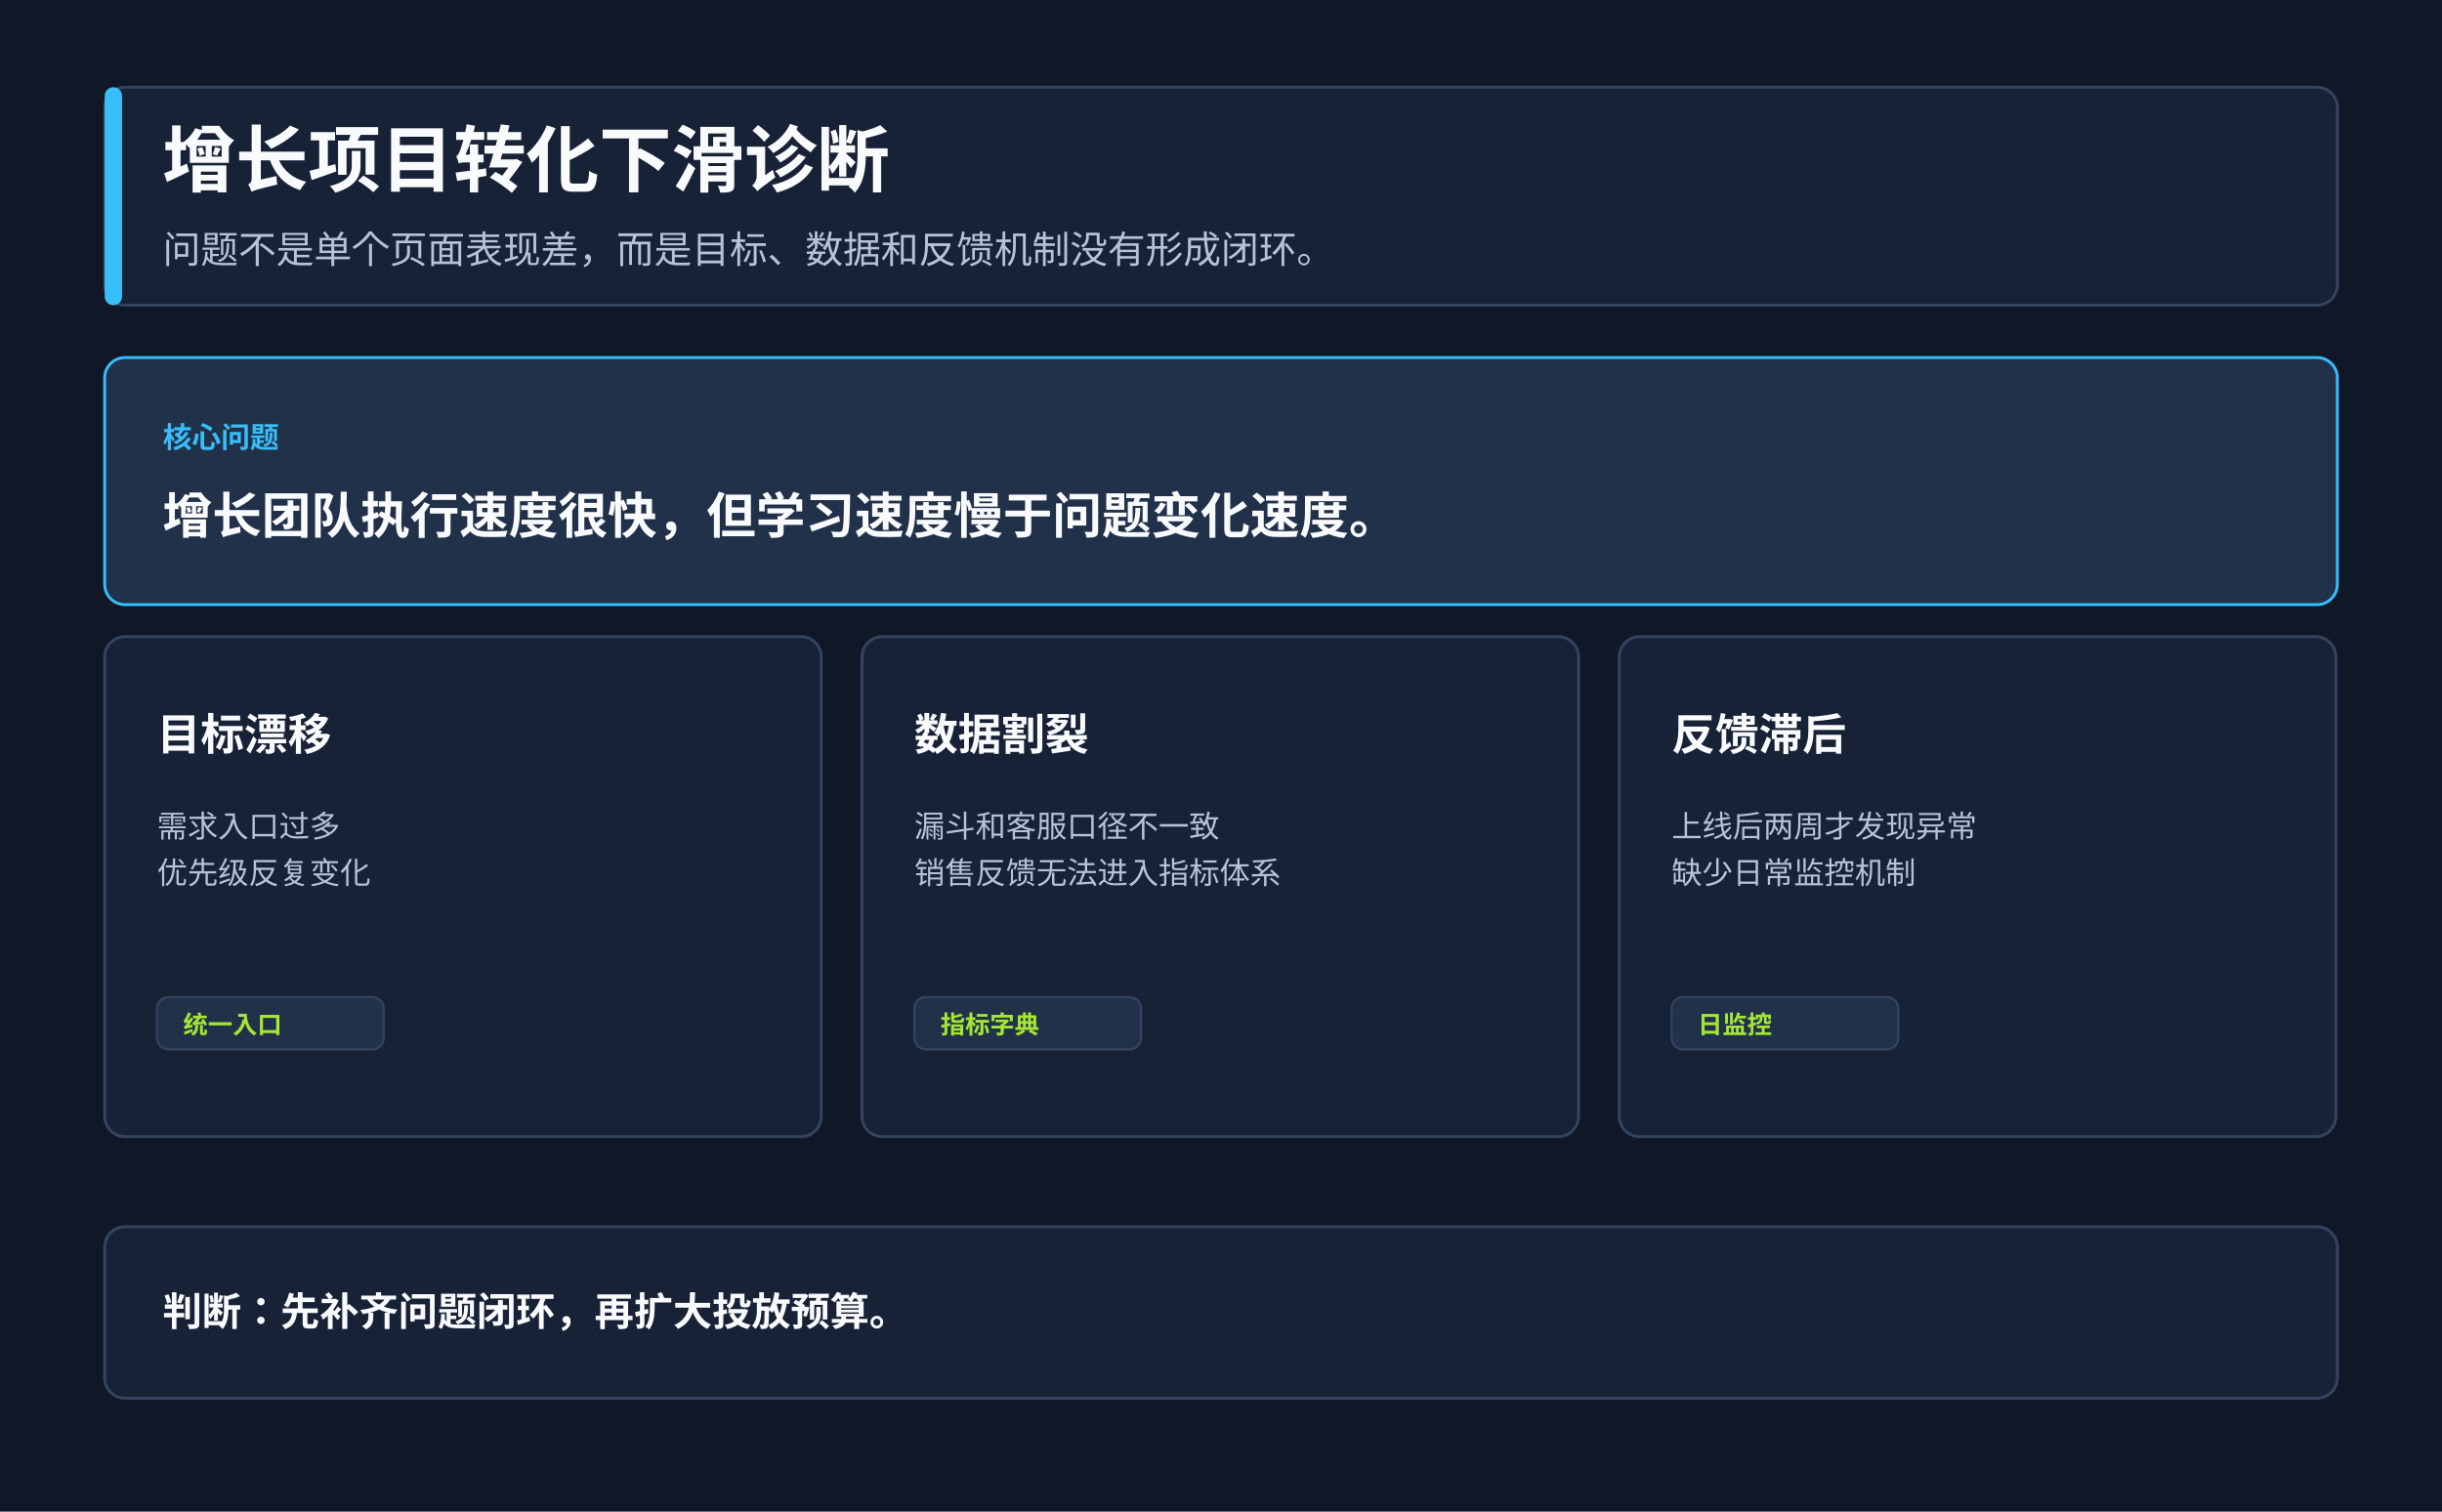
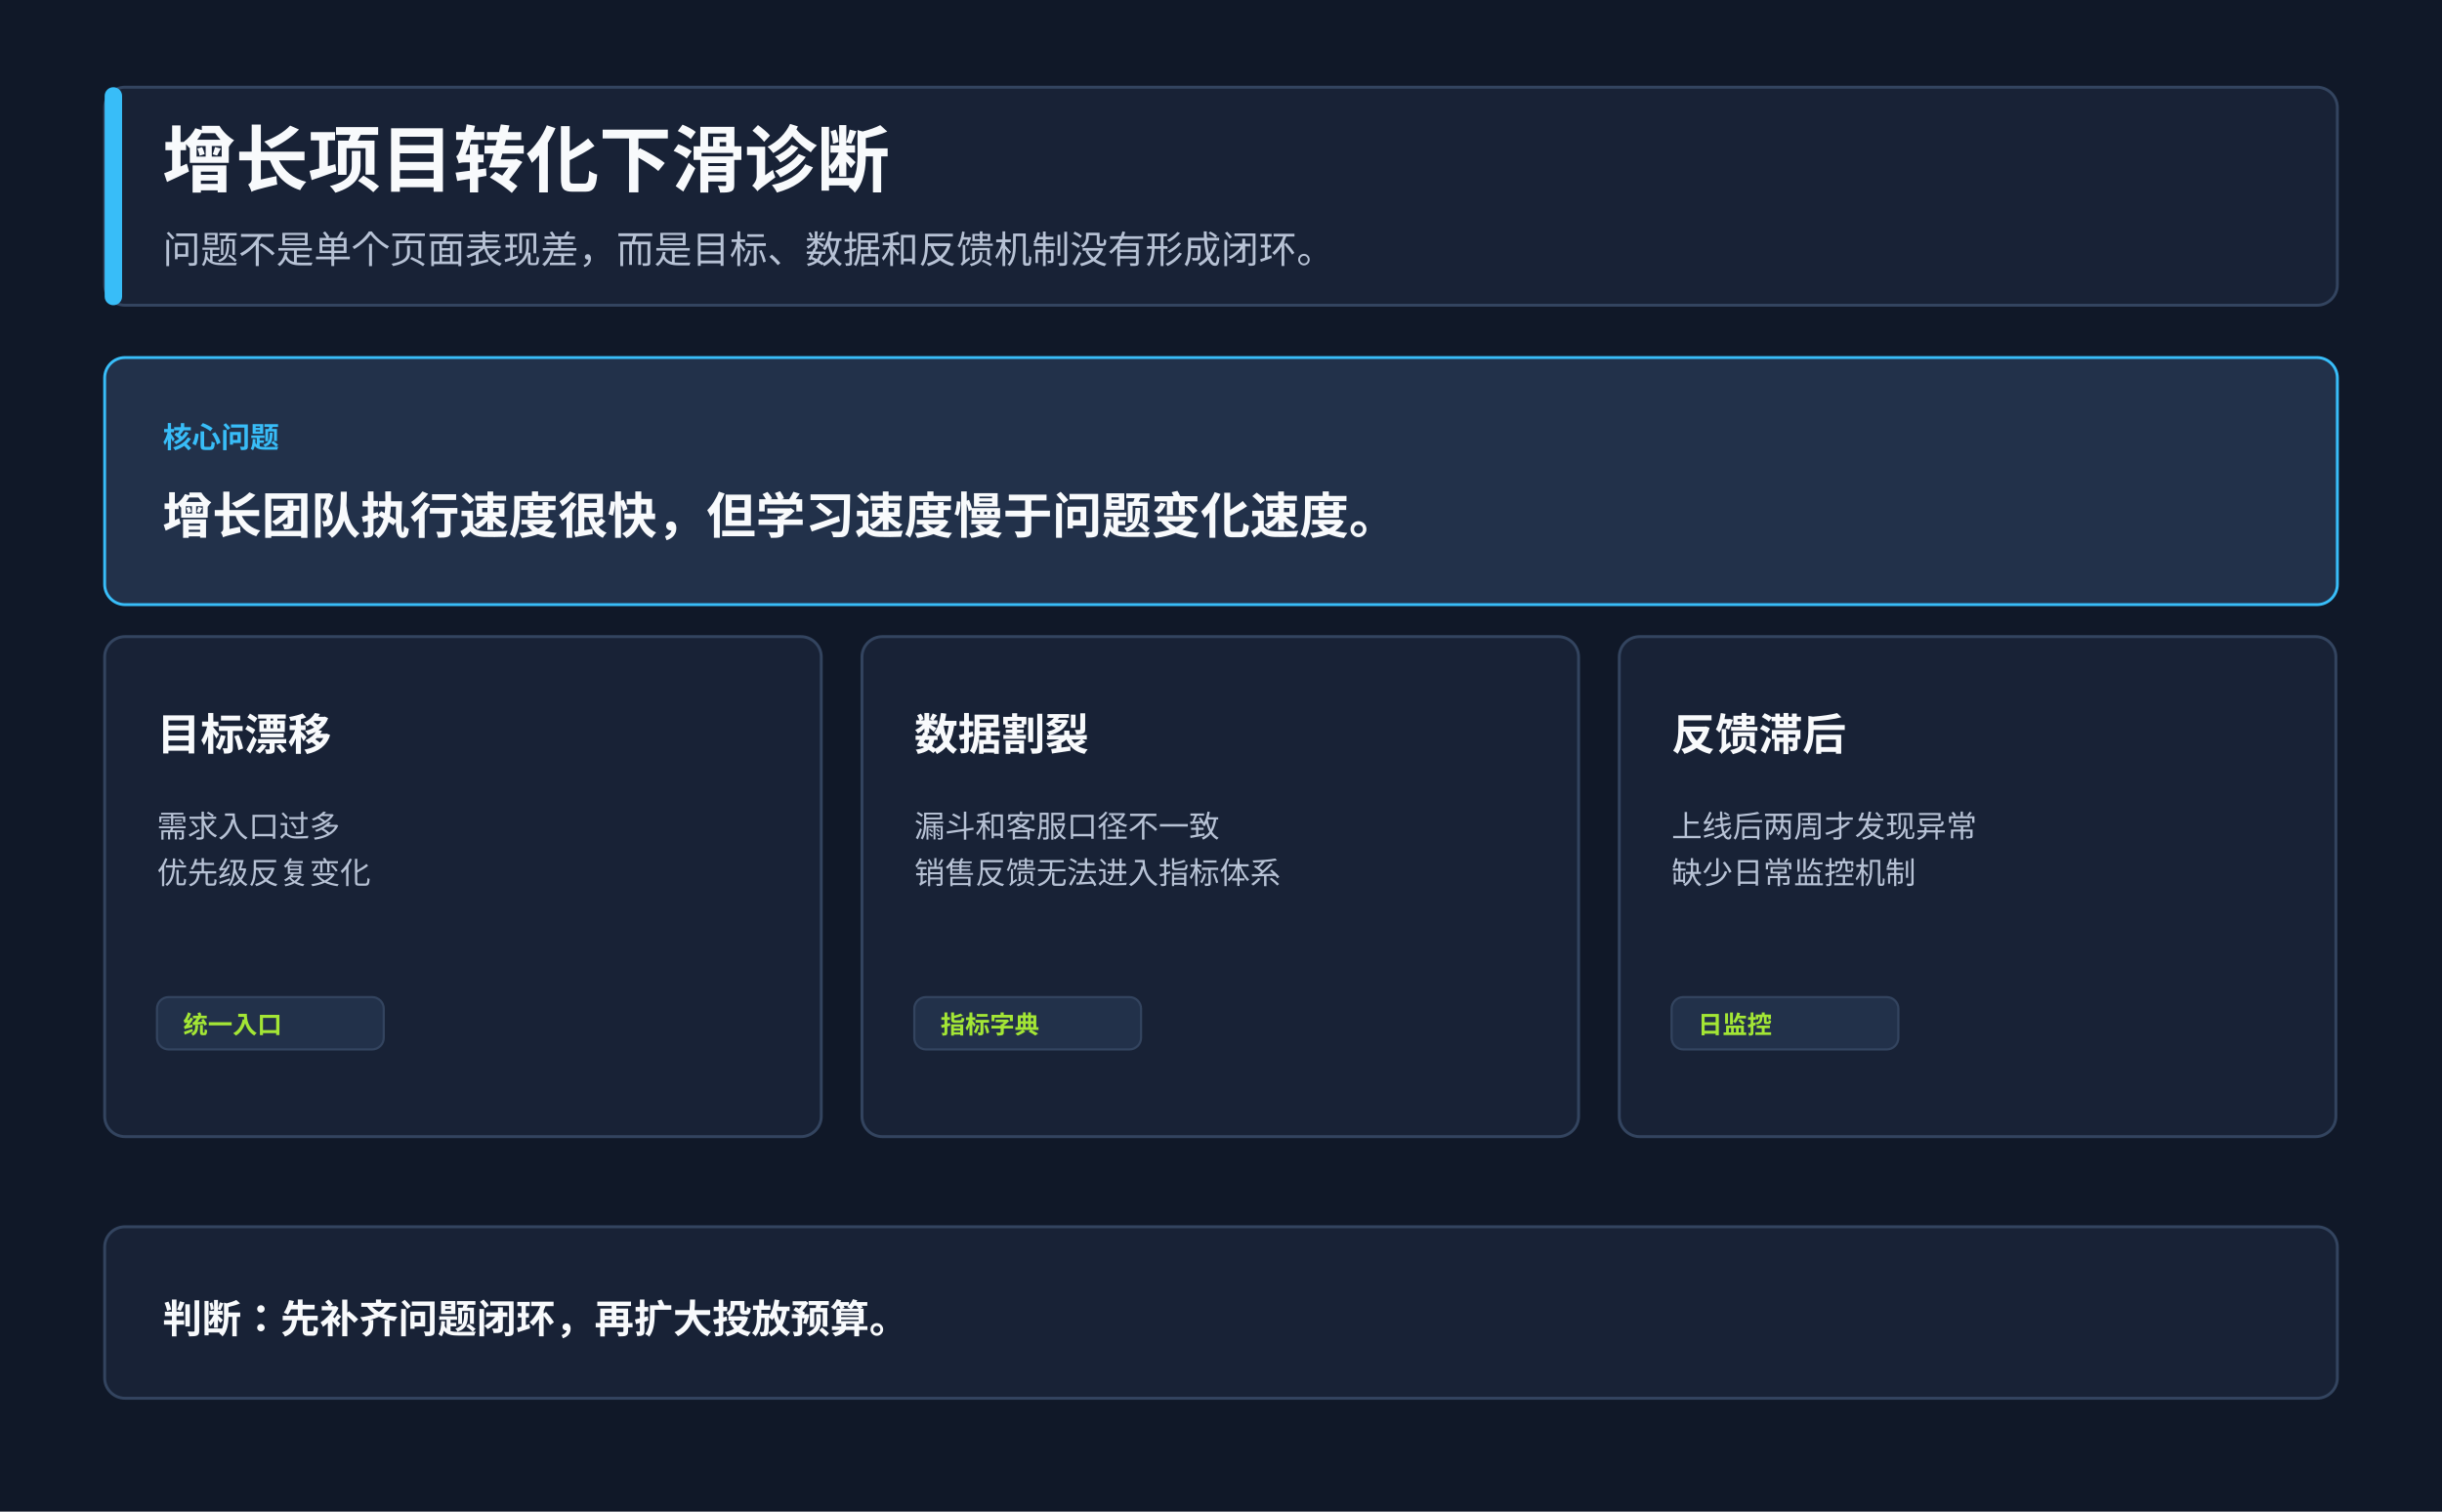
<svg xmlns="http://www.w3.org/2000/svg" width="1680" height="1040" viewBox="0 0 1680 1040">
  <defs>
    <marker id="arrow" markerWidth="12" markerHeight="12" refX="9" refY="4" orient="auto" markerUnits="strokeWidth">
      <path d="M0 0 L10 4 L0 8 z" fill="#38BDF8" />
    </marker>
  </defs>
  <rect x="0" y="0" width="1680" height="1040" fill="#101828" />
  <rect x="72" y="60" width="1536" height="150" rx="14" fill="#182236" stroke="#33445F" stroke-width="2" />
  <rect x="72" y="60" width="12" height="150" rx="6" fill="#38BDF8" />
  <text x="112" y="128" font-size="50" fill="#F8FAFC" font-weight="700">
    <tspan x="112" dy="0">增长项目转化下滑诊断</tspan>
  </text>
  <text x="112" y="181" font-size="26" fill="#B7C2D5" font-weight="400">
    <tspan x="112" dy="0">问题不是单个页面表现差，而是目标、数据和反馈机制没有形成闭环。</tspan>
  </text>
  <rect x="72" y="246" width="1536" height="170" rx="14" fill="#22314A" stroke="#38BDF8" stroke-width="2" />
  <text x="112" y="308" font-size="20" fill="#38BDF8" font-weight="700">
    <tspan x="112" dy="0">核心问题</tspan>
  </text>
  <text x="112" y="367" font-size="34" fill="#F8FAFC" font-weight="700">
    <tspan x="112" dy="0">增长团队执行速度很快，但学习速度慢于问题变化速度。</tspan>
  </text>
  <rect x="72" y="438" width="493" height="344" rx="14" fill="#182236" stroke="#33445F" stroke-width="2" />
  <text x="108" y="516" font-size="30" fill="#F8FAFC" font-weight="700">
    <tspan x="108" dy="0">目标漂移</tspan>
  </text>
  <text x="108" y="576" font-size="21" fill="#B7C2D5" font-weight="400">
    <tspan x="108" dy="0">需求入口过多</tspan>
    <tspan x="108" dy="32">优先级反复变化</tspan>
  </text>
  <rect x="108" y="686" width="156" height="36" rx="8" fill="#22314A" stroke="#33445F" stroke-width="1.5" />
  <text x="126" y="711" font-size="17" fill="#A3E635" font-weight="700">
    <tspan x="126" dy="0">统一入口</tspan>
  </text>
  <rect x="593" y="438" width="493" height="344" rx="14" fill="#182236" stroke="#33445F" stroke-width="2" />
  <text x="629" y="516" font-size="30" fill="#F8FAFC" font-weight="700">
    <tspan x="629" dy="0">数据割裂</tspan>
  </text>
  <text x="629" y="576" font-size="21" fill="#B7C2D5" font-weight="400">
    <tspan x="629" dy="0">漏斗和客服口径不一致</tspan>
    <tspan x="629" dy="32">销售反馈无法进入指标体系</tspan>
  </text>
  <rect x="629" y="686" width="156" height="36" rx="8" fill="#22314A" stroke="#33445F" stroke-width="1.5" />
  <text x="647" y="711" font-size="17" fill="#A3E635" font-weight="700">
    <tspan x="647" dy="0">指标字典</tspan>
  </text>
  <rect x="1114" y="438" width="493" height="344" rx="14" fill="#182236" stroke="#33445F" stroke-width="2" />
  <text x="1150" y="516" font-size="30" fill="#F8FAFC" font-weight="700">
    <tspan x="1150" dy="0">反馈滞后</tspan>
  </text>
  <text x="1150" y="576" font-size="21" fill="#B7C2D5" font-weight="400">
    <tspan x="1150" dy="0">上线后两周才发现异常</tspan>
    <tspan x="1150" dy="32">缺少日常监控机制</tspan>
  </text>
  <rect x="1150" y="686" width="156" height="36" rx="8" fill="#22314A" stroke="#33445F" stroke-width="1.5" />
  <text x="1168" y="711" font-size="17" fill="#A3E635" font-weight="700">
    <tspan x="1168" dy="0">日监控</tspan>
  </text>
  <rect x="72" y="844" width="1536" height="118" rx="14" fill="#182236" stroke="#33445F" stroke-width="2" />
-   <text x="112" y="912" font-size="27" fill="#F8FAFC" font-weight="700">
+   <text x="112" y="917" font-size="27" fill="#F8FAFC" font-weight="700">
    <tspan x="112" dy="0">判断：先补齐问题闭环，再扩大投放预算。</tspan>
  </text>
</svg>
